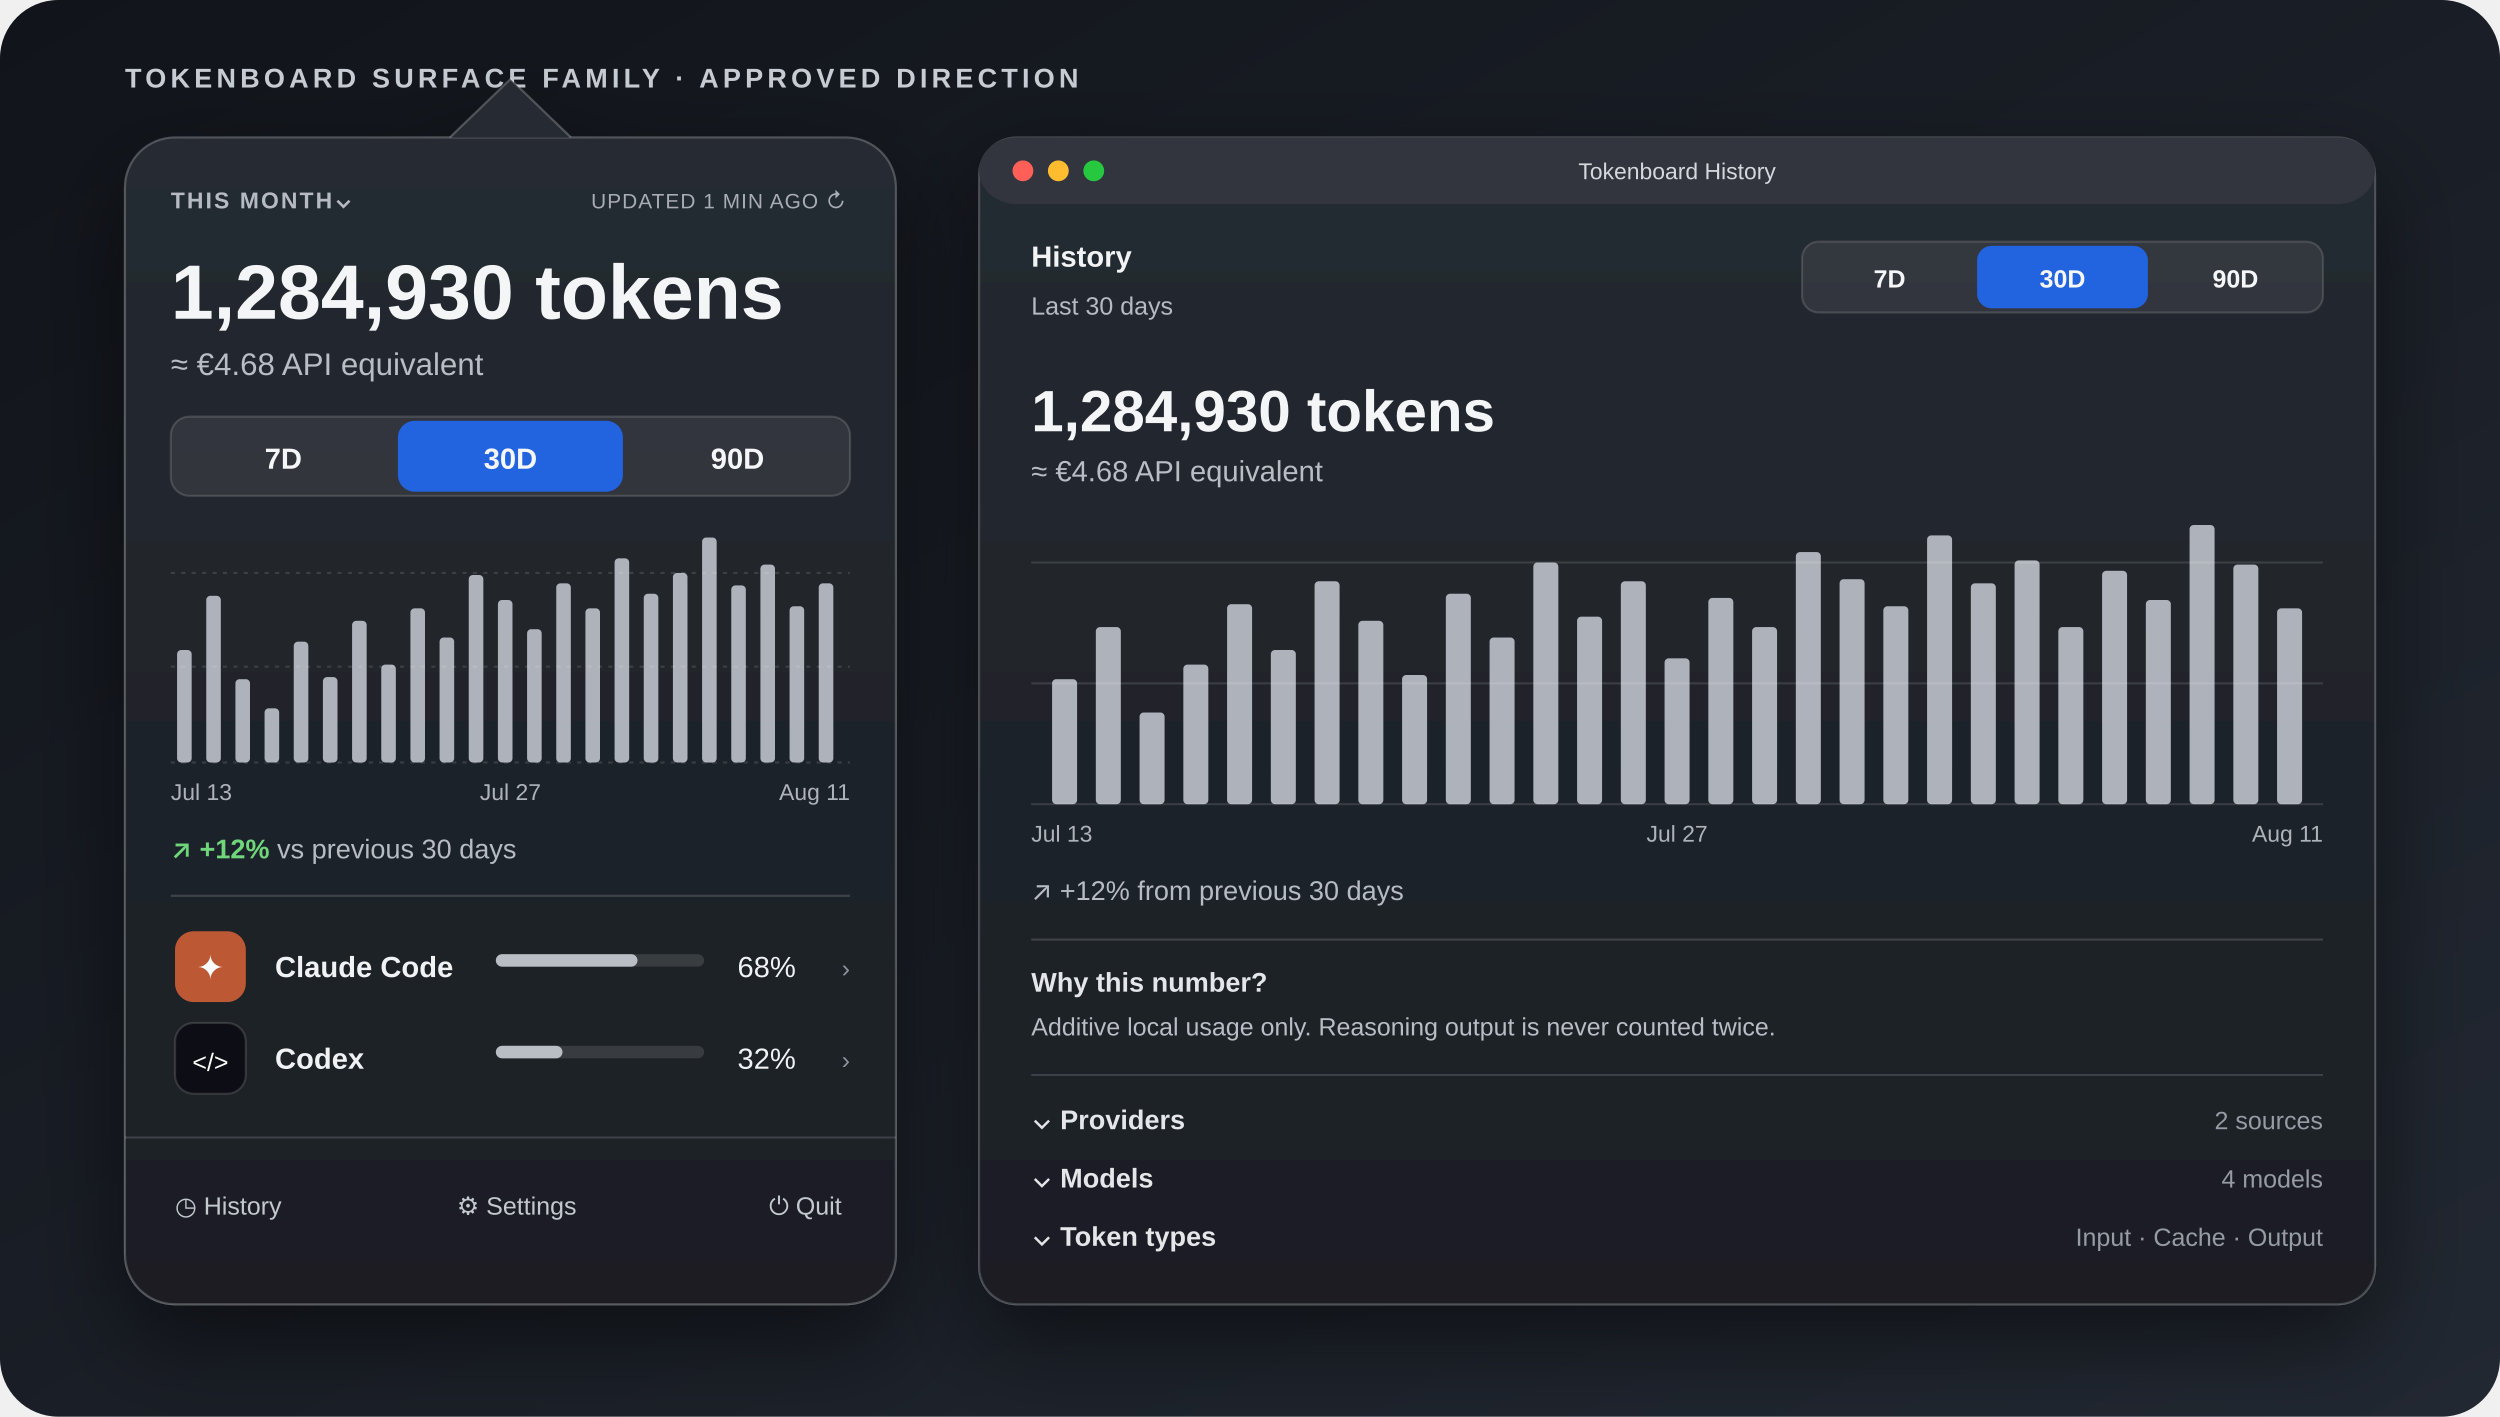
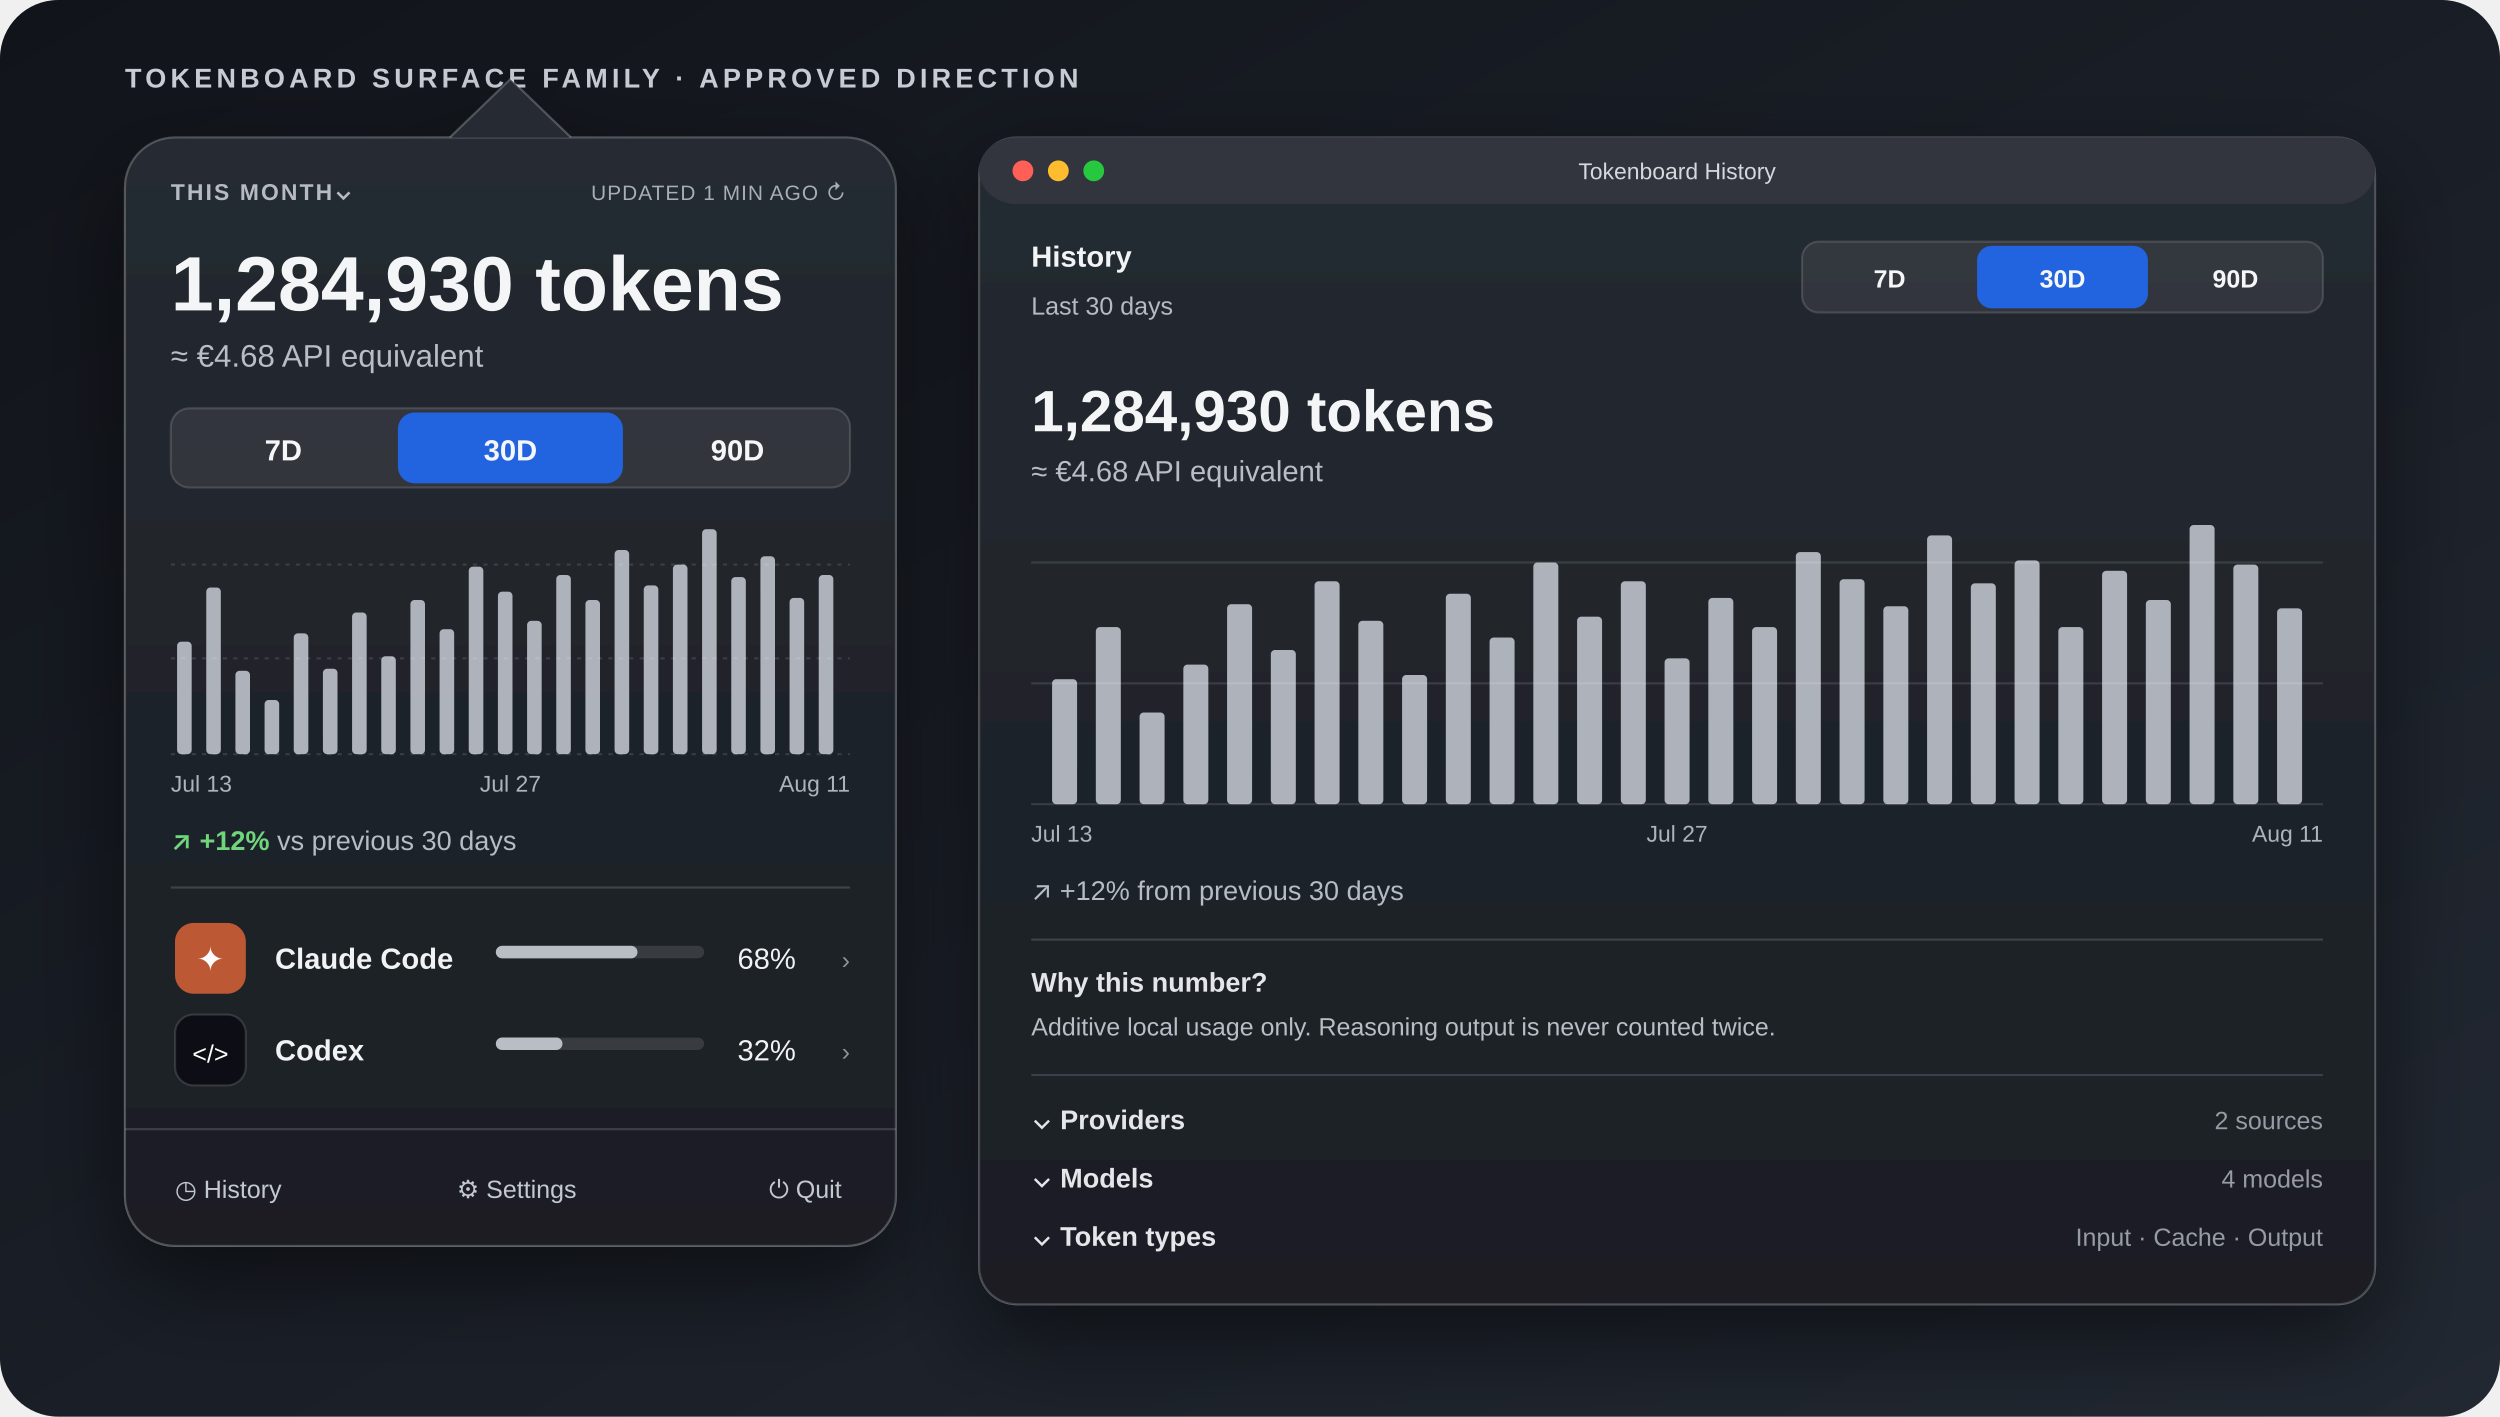
<svg xmlns="http://www.w3.org/2000/svg" width="1200" height="680" viewBox="0 0 1200 680" role="img" aria-labelledby="title desc">
  <defs>
    <linearGradient id="bg" x1="0" y1="0" x2="1" y2="1">
      <stop stop-color="#11141a" />
      <stop offset="1" stop-color="#222832" />
    </linearGradient>
    <linearGradient id="surface" x1="0" y1="0" x2="0" y2="1">
      <stop stop-color="#252a31" />
      <stop offset="1" stop-color="#1a1e24" />
    </linearGradient>
    <filter id="shadow" x="-20%" y="-20%" width="140%" height="150%">
      <feDropShadow dx="0" dy="18" stdDeviation="22" flood-color="#000" flood-opacity=".5" />
    </filter>
  </defs>
  <rect width="1200" height="680" rx="28" fill="url(#bg)" />
  <g font-family="-apple-system,BlinkMacSystemFont,'SF Pro Display','Helvetica Neue',Arial,sans-serif">
    <text x="60" y="42" fill="#c8cdd5" font-size="13" font-weight="700" letter-spacing="2">TOKENBOARD SURFACE FAMILY · APPROVED DIRECTION</text>
    <g filter="url(#shadow)">
-       <rect x="60" y="66" width="370" height="560" rx="24" fill="url(#surface)" stroke="#fff" stroke-opacity=".22" />
+       <rect x="60" y="66" width="370" height="532" rx="24" fill="url(#surface)" stroke="#fff" stroke-opacity=".22" />
      <path d="M216 66l29-28 29 28" fill="#252a31" stroke="#fff" stroke-opacity=".22" />
-       <text x="82" y="100" fill="#b6bac2" font-size="11" font-weight="650" letter-spacing="1">THIS MONTH⌄</text>
-       <text x="406" y="100" text-anchor="end" fill="#a8adb6" font-size="10" letter-spacing=".5">UPDATED 1 MIN AGO ↻</text>
-       <text x="82" y="153" fill="#f4f5f6" font-size="37" font-weight="650">1,284,930 tokens</text>
-       <text x="82" y="180" fill="#b9bdc5" font-size="15">≈ €4.68 API equivalent</text>
-       <rect x="82" y="200" width="326" height="38" rx="9" fill="#fff" fill-opacity=".07" stroke="#fff" stroke-opacity=".15" />
-       <rect x="191" y="202" width="108" height="34" rx="8" fill="#2364df" />
-       <g fill="#f5f6f7" font-size="14" font-weight="600">
-         <text x="136" y="225" text-anchor="middle">7D</text>
-         <text x="245" y="225" text-anchor="middle">30D</text>
-         <text x="354" y="225" text-anchor="middle">90D</text>
+       <g transform="translate(0 -4)">
+         <text x="82" y="100" fill="#b6bac2" font-size="11" font-weight="650" letter-spacing="1">THIS MONTH⌄</text>
+         <text x="406" y="100" text-anchor="end" fill="#a8adb6" font-size="10" letter-spacing=".5">UPDATED 1 MIN AGO ↻</text>
+         <text x="82" y="153" fill="#f4f5f6" font-size="37" font-weight="650">1,284,930 tokens</text>
+         <text x="82" y="180" fill="#b9bdc5" font-size="15">≈ €4.68 API equivalent</text>
+         <rect x="82" y="200" width="326" height="38" rx="9" fill="#fff" fill-opacity=".07" stroke="#fff" stroke-opacity=".15" />
+         <rect x="191" y="202" width="108" height="34" rx="8" fill="#2364df" />
+         <g fill="#f5f6f7" font-size="14" font-weight="600">
+           <text x="136" y="225" text-anchor="middle">7D</text>
+           <text x="245" y="225" text-anchor="middle">30D</text>
+           <text x="354" y="225" text-anchor="middle">90D</text>
+         </g>
+         <g fill="#aeb2ba">
+           <rect x="85" y="312" width="7" height="54" rx="2" />
+           <rect x="99" y="286" width="7" height="80" rx="2" />
+           <rect x="113" y="326" width="7" height="40" rx="2" />
+           <rect x="127" y="340" width="7" height="26" rx="2" />
+           <rect x="141" y="308" width="7" height="58" rx="2" />
+           <rect x="155" y="325" width="7" height="41" rx="2" />
+           <rect x="169" y="298" width="7" height="68" rx="2" />
+           <rect x="183" y="319" width="7" height="47" rx="2" />
+           <rect x="197" y="292" width="7" height="74" rx="2" />
+           <rect x="211" y="306" width="7" height="60" rx="2" />
+           <rect x="225" y="276" width="7" height="90" rx="2" />
+           <rect x="239" y="288" width="7" height="78" rx="2" />
+           <rect x="253" y="302" width="7" height="64" rx="2" />
+           <rect x="267" y="280" width="7" height="86" rx="2" />
+           <rect x="281" y="292" width="7" height="74" rx="2" />
+           <rect x="295" y="268" width="7" height="98" rx="2" />
+           <rect x="309" y="285" width="7" height="81" rx="2" />
+           <rect x="323" y="275" width="7" height="91" rx="2" />
+           <rect x="337" y="258" width="7" height="108" rx="2" />
+           <rect x="351" y="281" width="7" height="85" rx="2" />
+           <rect x="365" y="271" width="7" height="95" rx="2" />
+           <rect x="379" y="291" width="7" height="75" rx="2" />
+           <rect x="393" y="280" width="7" height="86" rx="2" />
+         </g>
+         <path d="M82 275H408M82 320H408M82 366H408" stroke="#fff" stroke-opacity=".12" stroke-dasharray="2 3" />
+         <g fill="#aeb2ba" font-size="11">
+           <text x="82" y="384">Jul 13</text>
+           <text x="245" y="384" text-anchor="middle">Jul 27</text>
+           <text x="408" y="384" text-anchor="end">Aug 11</text>
+         </g>
+         <text x="82" y="412" fill="#70d67c" font-size="13" font-weight="600">↗ +12% <tspan fill="#b7bbc3" font-weight="450">vs previous 30 days</tspan>
+         </text>
+         <path d="M82 430H408" stroke="#fff" stroke-opacity=".15" />
+         <rect x="84" y="447" width="34" height="34" rx="9" fill="#bd5834" />
+         <text x="101" y="470" text-anchor="middle" fill="#fff" font-size="16">✦</text>
+         <text x="132" y="469" fill="#f1f2f4" font-size="14" font-weight="600">Claude Code</text>
+         <rect x="238" y="458" width="100" height="6" rx="3" fill="#fff" fill-opacity=".12" />
+         <rect x="238" y="458" width="68" height="6" rx="3" fill="#b9bdc4" />
+         <text x="382" y="469" fill="#f1f2f4" font-size="14" text-anchor="end">68%</text>
+         <text x="404" y="469" fill="#8e939c">›</text>
+         <rect x="84" y="491" width="34" height="34" rx="9" fill="#0f1115" stroke="#fff" stroke-opacity=".14" />
+         <text x="101" y="514" text-anchor="middle" fill="#fff" font-size="12">&lt;/&gt;</text>
+         <text x="132" y="513" fill="#f1f2f4" font-size="14" font-weight="600">Codex</text>
+         <rect x="238" y="502" width="100" height="6" rx="3" fill="#fff" fill-opacity=".12" />
+         <rect x="238" y="502" width="32" height="6" rx="3" fill="#b9bdc4" />
+         <text x="382" y="513" fill="#f1f2f4" font-size="14" text-anchor="end">32%</text>
+         <text x="404" y="513" fill="#8e939c">›</text>
      </g>
-       <g fill="#aeb2ba">
-         <rect x="85" y="312" width="7" height="54" rx="2" />
-         <rect x="99" y="286" width="7" height="80" rx="2" />
-         <rect x="113" y="326" width="7" height="40" rx="2" />
-         <rect x="127" y="340" width="7" height="26" rx="2" />
-         <rect x="141" y="308" width="7" height="58" rx="2" />
-         <rect x="155" y="325" width="7" height="41" rx="2" />
-         <rect x="169" y="298" width="7" height="68" rx="2" />
-         <rect x="183" y="319" width="7" height="47" rx="2" />
-         <rect x="197" y="292" width="7" height="74" rx="2" />
-         <rect x="211" y="306" width="7" height="60" rx="2" />
-         <rect x="225" y="276" width="7" height="90" rx="2" />
-         <rect x="239" y="288" width="7" height="78" rx="2" />
-         <rect x="253" y="302" width="7" height="64" rx="2" />
-         <rect x="267" y="280" width="7" height="86" rx="2" />
-         <rect x="281" y="292" width="7" height="74" rx="2" />
-         <rect x="295" y="268" width="7" height="98" rx="2" />
-         <rect x="309" y="285" width="7" height="81" rx="2" />
-         <rect x="323" y="275" width="7" height="91" rx="2" />
-         <rect x="337" y="258" width="7" height="108" rx="2" />
-         <rect x="351" y="281" width="7" height="85" rx="2" />
-         <rect x="365" y="271" width="7" height="95" rx="2" />
-         <rect x="379" y="291" width="7" height="75" rx="2" />
-         <rect x="393" y="280" width="7" height="86" rx="2" />
-       </g>
-       <path d="M82 275H408M82 320H408M82 366H408" stroke="#fff" stroke-opacity=".12" stroke-dasharray="2 3" />
-       <g fill="#aeb2ba" font-size="11">
-         <text x="82" y="384">Jul 13</text>
-         <text x="245" y="384" text-anchor="middle">Jul 27</text>
-         <text x="408" y="384" text-anchor="end">Aug 11</text>
-       </g>
-       <text x="82" y="412" fill="#70d67c" font-size="13" font-weight="600">↗ +12% <tspan fill="#b7bbc3" font-weight="450">vs previous 30 days</tspan>
-       </text>
-       <path d="M82 430H408" stroke="#fff" stroke-opacity=".15" />
-       <rect x="84" y="447" width="34" height="34" rx="9" fill="#bd5834" />
-       <text x="101" y="470" text-anchor="middle" fill="#fff" font-size="16">✦</text>
-       <text x="132" y="469" fill="#f1f2f4" font-size="14" font-weight="600">Claude Code</text>
-       <rect x="238" y="458" width="100" height="6" rx="3" fill="#fff" fill-opacity=".12" />
-       <rect x="238" y="458" width="68" height="6" rx="3" fill="#b9bdc4" />
-       <text x="382" y="469" fill="#f1f2f4" font-size="14" text-anchor="end">68%</text>
-       <text x="404" y="469" fill="#8e939c">›</text>
-       <rect x="84" y="491" width="34" height="34" rx="9" fill="#0f1115" stroke="#fff" stroke-opacity=".14" />
-       <text x="101" y="514" text-anchor="middle" fill="#fff" font-size="12">&lt;/&gt;</text>
-       <text x="132" y="513" fill="#f1f2f4" font-size="14" font-weight="600">Codex</text>
-       <rect x="238" y="502" width="100" height="6" rx="3" fill="#fff" fill-opacity=".12" />
-       <rect x="238" y="502" width="32" height="6" rx="3" fill="#b9bdc4" />
-       <text x="382" y="513" fill="#f1f2f4" font-size="14" text-anchor="end">32%</text>
-       <text x="404" y="513" fill="#8e939c">›</text>
-       <path d="M60 546H430" stroke="#fff" stroke-opacity=".15" />
+       <path d="M60 542H430" stroke="#fff" stroke-opacity=".15" />
      <g fill="#c4c8cf" font-size="12">
-         <text x="84" y="583">◷  History</text>
-         <text x="248" y="583" text-anchor="middle">⚙  Settings</text>
-         <text x="404" y="583" text-anchor="end">⏻  Quit</text>
+         <text x="84" y="575">◷  History</text>
+         <text x="248" y="575" text-anchor="middle">⚙  Settings</text>
+         <text x="404" y="575" text-anchor="end">⏻  Quit</text>
      </g>
    </g>
    <g filter="url(#shadow)">
      <rect x="470" y="66" width="670" height="560" rx="18" fill="url(#surface)" stroke="#fff" stroke-opacity=".18" />
      <rect x="470" y="66" width="670" height="32" rx="18" fill="#30353c" />
      <circle cx="491" cy="82" r="5" fill="#ff5f57" />
      <circle cx="508" cy="82" r="5" fill="#febc2e" />
      <circle cx="525" cy="82" r="5" fill="#28c840" />
      <text x="805" y="86" text-anchor="middle" fill="#d5d8dd" font-size="11">Tokenboard History</text>
      <text x="495" y="128" fill="#f2f3f4" font-size="14" font-weight="600">History</text>
      <text x="495" y="151" fill="#b6bac2" font-size="12">Last 30 days</text>
      <rect x="865" y="116" width="250" height="34" rx="8" fill="#fff" fill-opacity=".07" stroke="#fff" stroke-opacity=".14" />
      <rect x="949" y="118" width="82" height="30" rx="7" fill="#2364df" />
      <g fill="#f5f6f7" font-size="12" font-weight="600">
        <text x="907" y="138" text-anchor="middle">7D</text>
        <text x="990" y="138" text-anchor="middle">30D</text>
        <text x="1073" y="138" text-anchor="middle">90D</text>
      </g>
      <text x="495" y="207" fill="#f4f5f6" font-size="28" font-weight="600">1,284,930 tokens</text>
      <text x="495" y="231" fill="#b9bdc5" font-size="14">≈ €4.68 API equivalent</text>
      <g fill="#aeb2ba">
        <rect x="505" y="326" width="12" height="60" rx="2" />
        <rect x="526" y="301" width="12" height="85" rx="2" />
        <rect x="547" y="342" width="12" height="44" rx="2" />
        <rect x="568" y="319" width="12" height="67" rx="2" />
        <rect x="589" y="290" width="12" height="96" rx="2" />
        <rect x="610" y="312" width="12" height="74" rx="2" />
        <rect x="631" y="279" width="12" height="107" rx="2" />
        <rect x="652" y="298" width="12" height="88" rx="2" />
        <rect x="673" y="324" width="12" height="62" rx="2" />
        <rect x="694" y="285" width="12" height="101" rx="2" />
        <rect x="715" y="306" width="12" height="80" rx="2" />
        <rect x="736" y="270" width="12" height="116" rx="2" />
        <rect x="757" y="296" width="12" height="90" rx="2" />
        <rect x="778" y="279" width="12" height="107" rx="2" />
        <rect x="799" y="316" width="12" height="70" rx="2" />
        <rect x="820" y="287" width="12" height="99" rx="2" />
        <rect x="841" y="301" width="12" height="85" rx="2" />
        <rect x="862" y="265" width="12" height="121" rx="2" />
        <rect x="883" y="278" width="12" height="108" rx="2" />
        <rect x="904" y="291" width="12" height="95" rx="2" />
        <rect x="925" y="257" width="12" height="129" rx="2" />
        <rect x="946" y="280" width="12" height="106" rx="2" />
        <rect x="967" y="269" width="12" height="117" rx="2" />
        <rect x="988" y="301" width="12" height="85" rx="2" />
        <rect x="1009" y="274" width="12" height="112" rx="2" />
        <rect x="1030" y="288" width="12" height="98" rx="2" />
        <rect x="1051" y="252" width="12" height="134" rx="2" />
        <rect x="1072" y="271" width="12" height="115" rx="2" />
        <rect x="1093" y="292" width="12" height="94" rx="2" />
      </g>
      <path d="M495 270H1115M495 328H1115M495 386H1115" stroke="#fff" stroke-opacity=".12" />
      <g fill="#aeb2ba" font-size="11">
        <text x="495" y="404">Jul 13</text>
        <text x="805" y="404" text-anchor="middle">Jul 27</text>
        <text x="1115" y="404" text-anchor="end">Aug 11</text>
      </g>
      <text x="495" y="432" fill="#b7bbc3" font-size="13">↗  +12% from previous 30 days</text>
      <path d="M495 451H1115" stroke="#fff" stroke-opacity=".15" />
      <text x="495" y="476" fill="#e4e6e9" font-size="13" font-weight="600">Why this number?</text>
      <text x="495" y="497" fill="#b9bdc5" font-size="12">Additive local usage only. Reasoning output is never counted twice.</text>
      <path d="M495 516H1115" stroke="#fff" stroke-opacity=".15" />
      <g fill="#e4e6e9" font-size="13" font-weight="550">
        <text x="495" y="542">⌄  Providers</text>
        <text x="495" y="570">⌄  Models</text>
        <text x="495" y="598">⌄  Token types</text>
      </g>
      <g fill="#969ba4" font-size="12">
        <text x="1115" y="542" text-anchor="end">2 sources</text>
        <text x="1115" y="570" text-anchor="end">4 models</text>
        <text x="1115" y="598" text-anchor="end">Input · Cache · Output</text>
      </g>
    </g>
  </g>
</svg>
